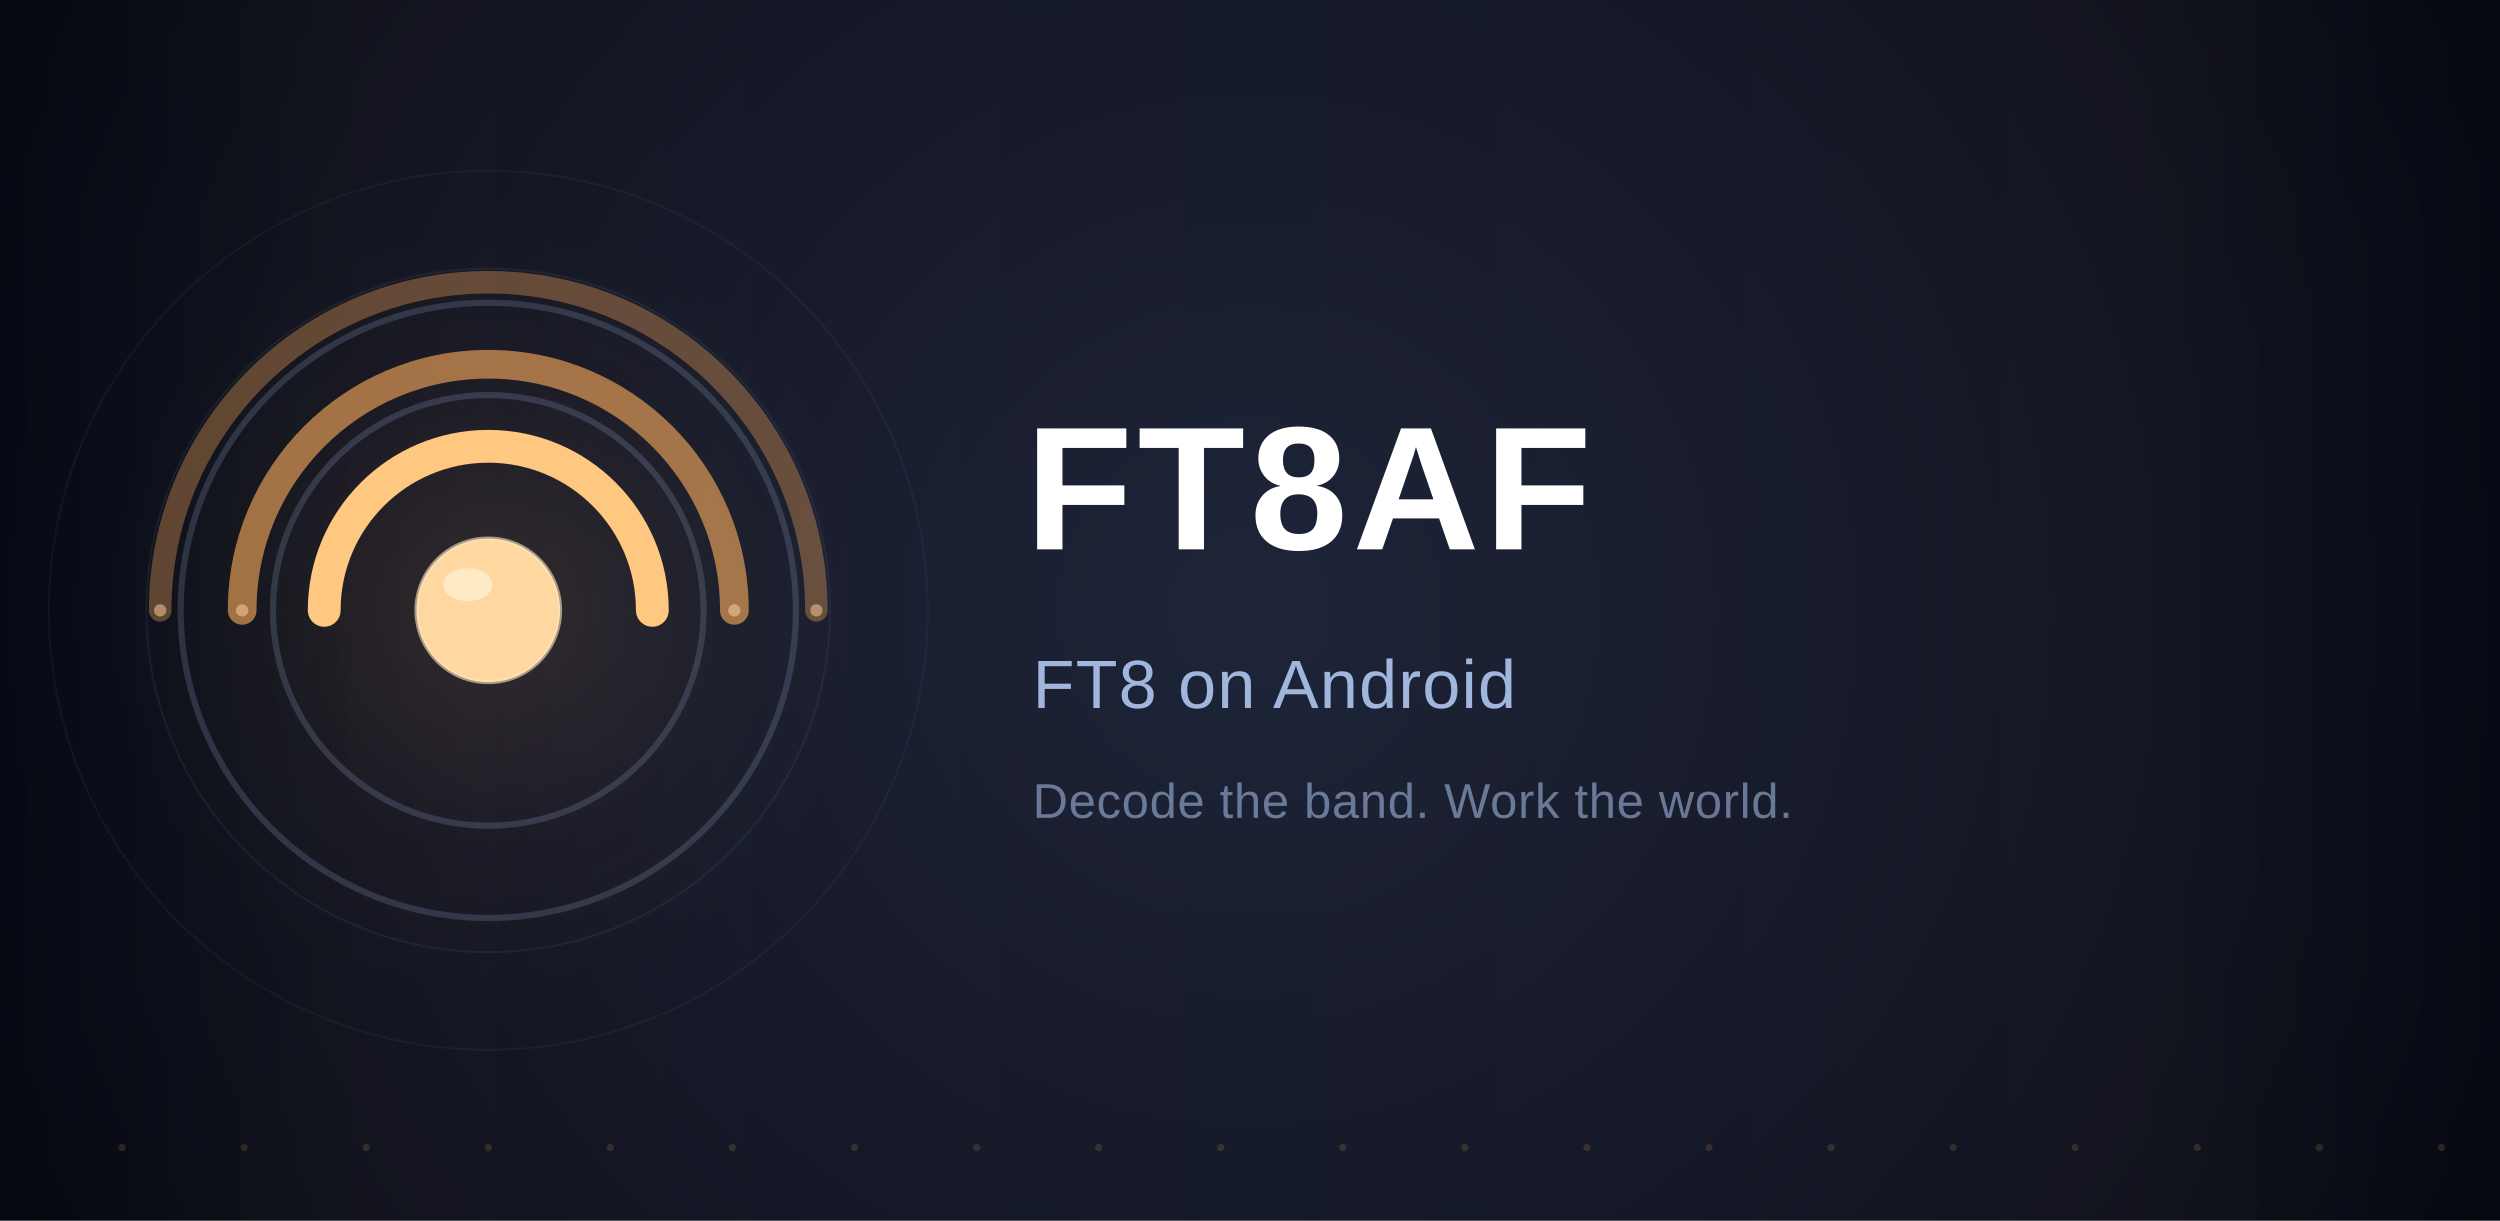
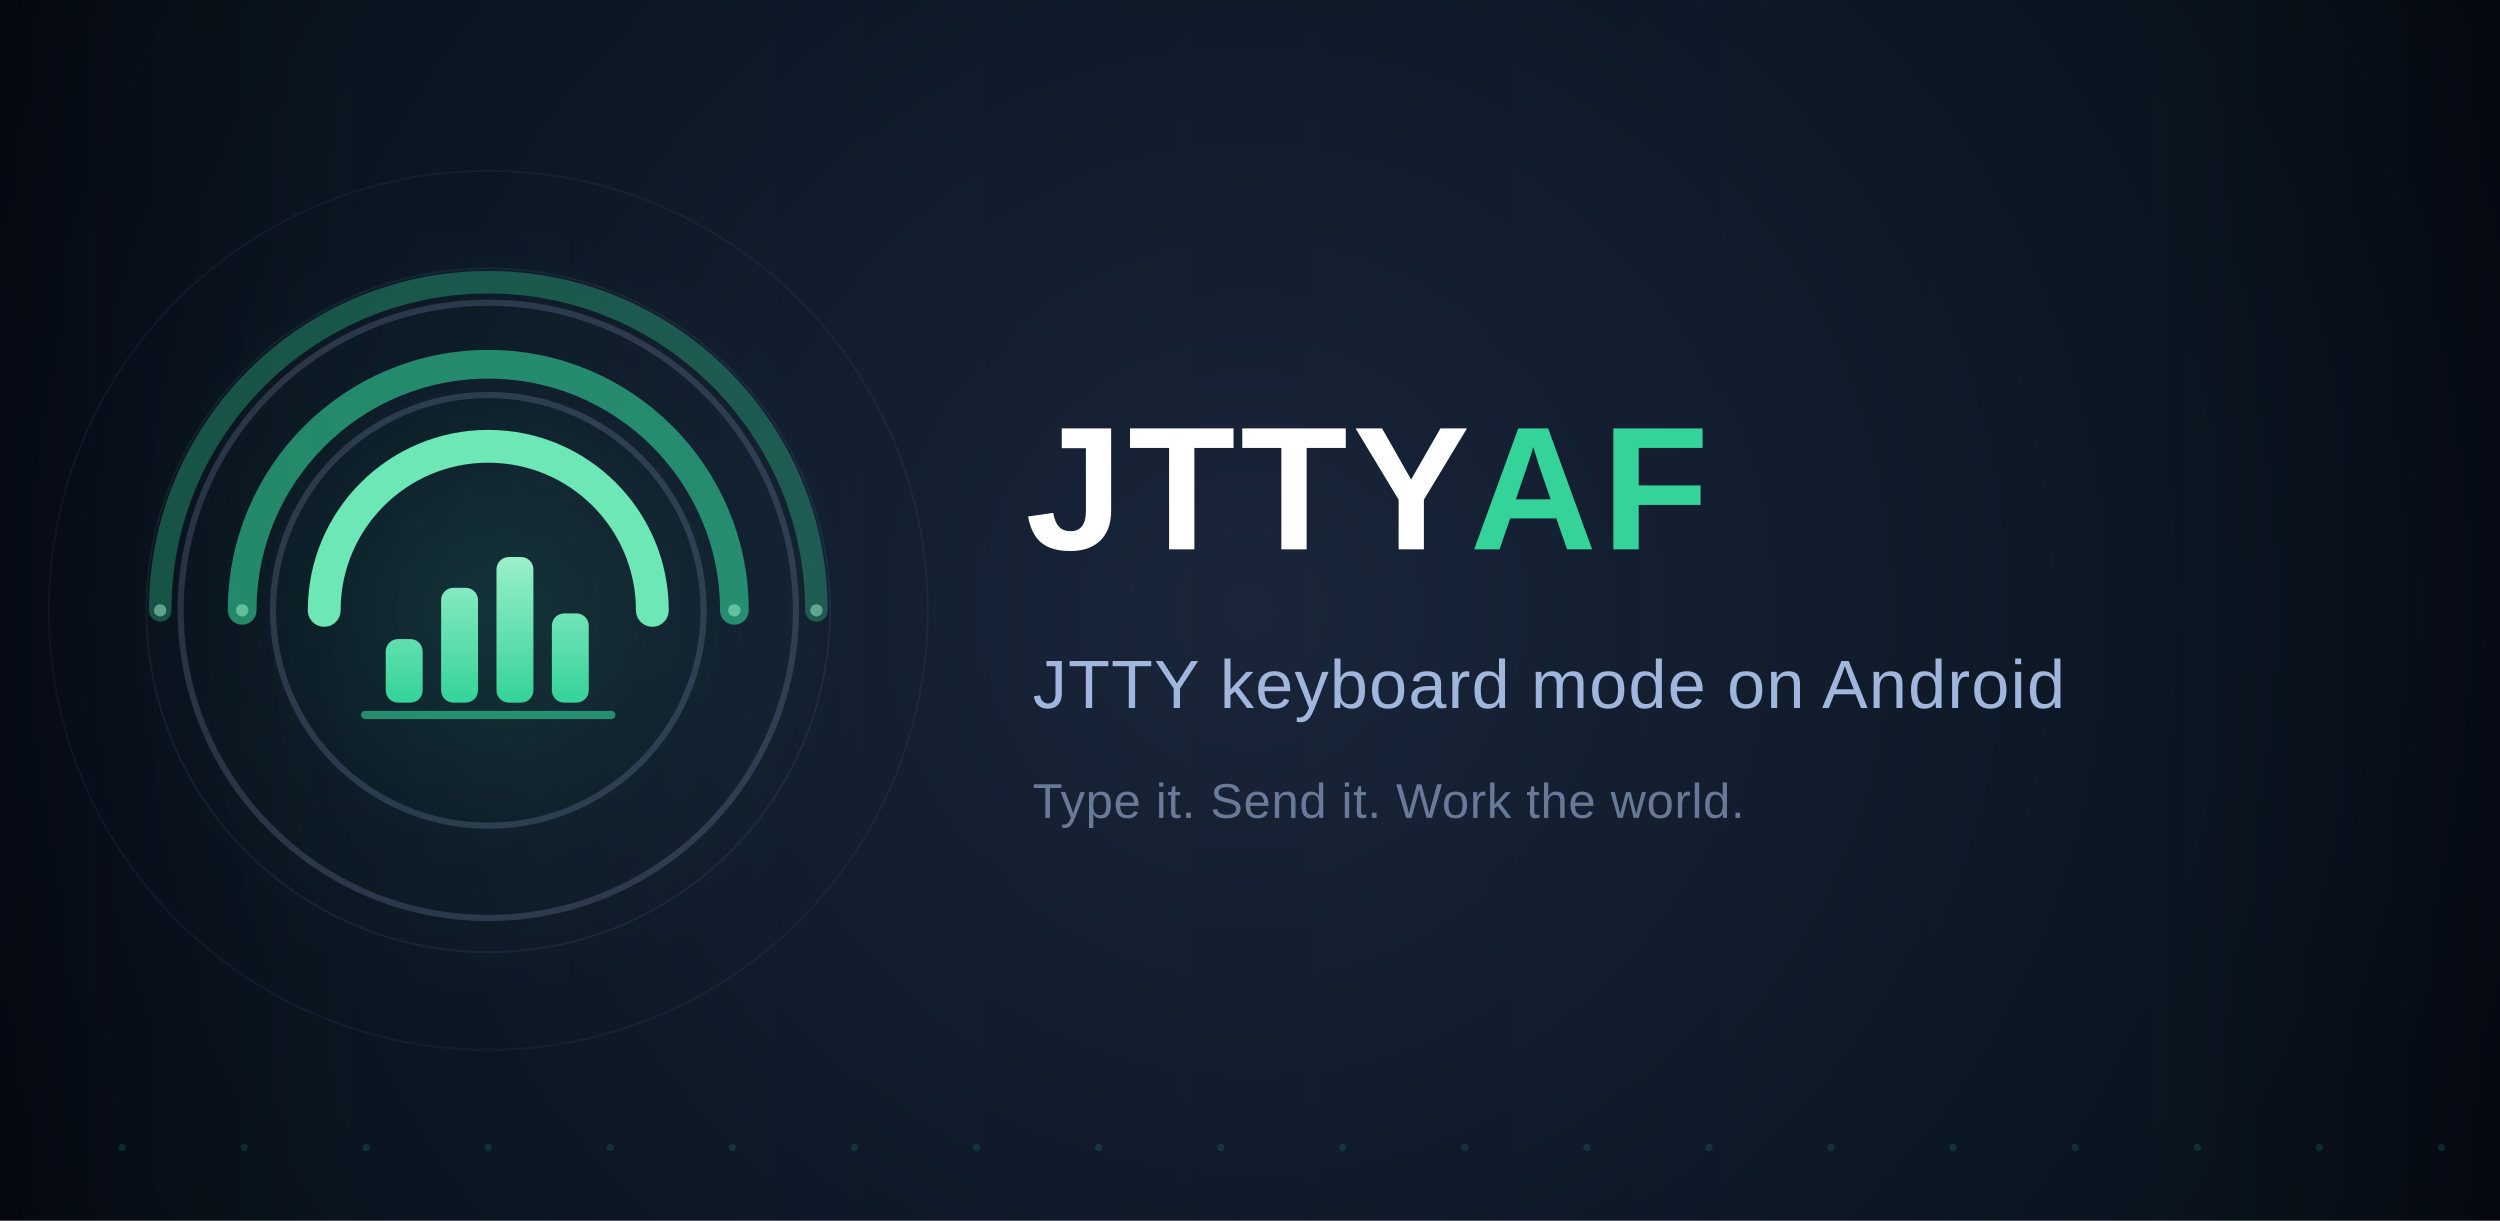
<svg xmlns="http://www.w3.org/2000/svg" width="1024" height="500" viewBox="0 0 1024 500">
  <defs>
    <radialGradient id="bg" cx="512" cy="250" r="600" gradientUnits="userSpaceOnUse">
      <stop offset="0" stop-color="#1A2238" />
      <stop offset="0.6" stop-color="#0A1020" />
      <stop offset="1" stop-color="#04070E" />
    </radialGradient>
    <radialGradient id="icon-halo" cx="200" cy="250" r="160" gradientUnits="userSpaceOnUse">
-       <stop offset="0" stop-color="#FFAF5E" stop-opacity="0.12" />
-       <stop offset="0.6" stop-color="#FFAF5E" stop-opacity="0.03" />
-       <stop offset="1" stop-color="#FFAF5E" stop-opacity="0" />
+       <stop offset="0" stop-color="#34D399" stop-opacity="0.14" />
+       <stop offset="0.6" stop-color="#34D399" stop-opacity="0.03" />
+       <stop offset="1" stop-color="#34D399" stop-opacity="0" />
    </radialGradient>
    <linearGradient id="streak" x1="0" y1="250" x2="1024" y2="250" gradientUnits="userSpaceOnUse">
-       <stop offset="0" stop-color="#FFAF5E" stop-opacity="0" />
-       <stop offset="0.15" stop-color="#FFAF5E" stop-opacity="0.04" />
-       <stop offset="0.5" stop-color="#FFAF5E" stop-opacity="0.02" />
-       <stop offset="0.85" stop-color="#FFAF5E" stop-opacity="0.04" />
-       <stop offset="1" stop-color="#FFAF5E" stop-opacity="0" />
+       <stop offset="0" stop-color="#34D399" stop-opacity="0" />
+       <stop offset="0.15" stop-color="#34D399" stop-opacity="0.04" />
+       <stop offset="0.5" stop-color="#34D399" stop-opacity="0.02" />
+       <stop offset="0.85" stop-color="#34D399" stop-opacity="0.04" />
+       <stop offset="1" stop-color="#34D399" stop-opacity="0" />
    </linearGradient>
-     <linearGradient id="disc-grad" x1="200" y1="220" x2="200" y2="280" gradientUnits="userSpaceOnUse">
-       <stop offset="0" stop-color="#FFD7A0" />
-       <stop offset="0.5" stop-color="#FFAF5E" />
-       <stop offset="1" stop-color="#FF8A2C" />
+     <linearGradient id="tone-grad" x1="0" y1="50" x2="0" y2="66" gradientUnits="userSpaceOnUse">
+       <stop offset="0" stop-color="#A7F3D0" />
+       <stop offset="1" stop-color="#34D399" />
    </linearGradient>
  </defs>
  <rect width="1024" height="500" fill="url(#bg)" />
  <rect width="1024" height="500" fill="url(#streak)" />
  <circle cx="200" cy="250" r="180" fill="none" stroke="#A0B6DC" stroke-opacity="0.06" stroke-width="0.8" />
  <circle cx="200" cy="250" r="140" fill="none" stroke="#A0B6DC" stroke-opacity="0.08" stroke-width="0.8" />
  <circle cx="200" cy="250" r="160" fill="url(#icon-halo)" />
  <g transform="translate(200,250) scale(4.2) translate(-54,-57)">
    <circle cx="54" cy="57" r="30" fill="none" stroke="#A0B6DC" stroke-opacity="0.2" stroke-width="0.6" />
    <circle cx="54" cy="57" r="21" fill="none" stroke="#A0B6DC" stroke-opacity="0.2" stroke-width="0.6" />
-     <path d="M22,57 A32,32 0 0,1 86,57" fill="none" stroke="#FFAF5E" stroke-opacity="0.333" stroke-width="2.2" stroke-linecap="round" />
-     <path d="M30,57 A24,24 0 0,1 78,57" fill="none" stroke="#FFAF5E" stroke-opacity="0.6" stroke-width="2.8" stroke-linecap="round" />
-     <path d="M38,57 A16,16 0 0,1 70,57" fill="none" stroke="#FFC880" stroke-width="3.2" stroke-linecap="round" />
-     <circle cx="54" cy="57" r="7" fill="url(#disc-grad)" />
-     <circle cx="54" cy="57" r="7" fill="none" stroke="#FFE6BE" stroke-opacity="0.6" stroke-width="0.4" />
-     <ellipse cx="52" cy="54.5" rx="2.4" ry="1.6" fill="#FFF5DC" fill-opacity="0.627" />
-     <circle cx="22" cy="57" r="0.6" fill="#FFD7A0" fill-opacity="0.5" />
-     <circle cx="86" cy="57" r="0.6" fill="#FFD7A0" fill-opacity="0.5" />
-     <circle cx="30" cy="57" r="0.6" fill="#FFD7A0" fill-opacity="0.5" />
-     <circle cx="78" cy="57" r="0.6" fill="#FFD7A0" fill-opacity="0.5" />
+     <path d="M22,57 A32,32 0 0,1 86,57" fill="none" stroke="#34D399" stroke-opacity="0.333" stroke-width="2.2" stroke-linecap="round" />
+     <path d="M30,57 A24,24 0 0,1 78,57" fill="none" stroke="#34D399" stroke-opacity="0.6" stroke-width="2.8" stroke-linecap="round" />
+     <path d="M38,57 A16,16 0 0,1 70,57" fill="none" stroke="#6EE7B7" stroke-width="3.2" stroke-linecap="round" />
+     <rect x="44" y="59.8" width="3.6" height="6.2" rx="1.2" fill="url(#tone-grad)" />
+     <rect x="49.4" y="54.8" width="3.6" height="11.2" rx="1.2" fill="url(#tone-grad)" />
+     <rect x="54.8" y="51.8" width="3.6" height="14.2" rx="1.2" fill="url(#tone-grad)" />
+     <rect x="60.2" y="57.3" width="3.6" height="8.7" rx="1.2" fill="url(#tone-grad)" />
+     <path d="M42,67.2 L66,67.2" fill="none" stroke="#34D399" stroke-opacity="0.6" stroke-width="0.8" stroke-linecap="round" />
+     <circle cx="22" cy="57" r="0.6" fill="#A7F3D0" fill-opacity="0.5" />
+     <circle cx="86" cy="57" r="0.6" fill="#A7F3D0" fill-opacity="0.5" />
+     <circle cx="30" cy="57" r="0.6" fill="#A7F3D0" fill-opacity="0.5" />
+     <circle cx="78" cy="57" r="0.6" fill="#A7F3D0" fill-opacity="0.5" />
  </g>
-   <text x="420" y="225" font-family="'SF Pro Display', 'Helvetica Neue', 'Arial', sans-serif" font-size="72" font-weight="700" fill="#FFFFFF" letter-spacing="2">FT8AF</text>
-   <text x="423" y="290" font-family="'SF Pro Display', 'Helvetica Neue', 'Arial', sans-serif" font-size="28" font-weight="400" fill="#A0B6DC" letter-spacing="0.5">FT8 on Android</text>
-   <text x="423" y="335" font-family="'SF Pro Display', 'Helvetica Neue', 'Arial', sans-serif" font-size="20" font-weight="400" fill="#A0B6DC" fill-opacity="0.6" letter-spacing="0.3">Decode the band. Work the world.</text>
-   <g fill="#FFAF5E" fill-opacity="0.15">
+   <text x="420" y="225" font-family="'SF Pro Display', 'Helvetica Neue', 'Arial', sans-serif" font-size="72" font-weight="700" fill="#FFFFFF" letter-spacing="2">JTTY<tspan fill="#34D399">AF</tspan>
+   </text>
+   <text x="423" y="290" font-family="'SF Pro Display', 'Helvetica Neue', 'Arial', sans-serif" font-size="28" font-weight="400" fill="#A0B6DC" letter-spacing="0.5">JTTY keyboard mode on Android</text>
+   <text x="423" y="335" font-family="'SF Pro Display', 'Helvetica Neue', 'Arial', sans-serif" font-size="20" font-weight="400" fill="#A0B6DC" fill-opacity="0.6" letter-spacing="0.3">Type it. Send it. Work the world.</text>
+   <g fill="#34D399" fill-opacity="0.15">
    <circle cx="50" cy="470" r="1.5" />
    <circle cx="100" cy="470" r="1.5" />
    <circle cx="150" cy="470" r="1.5" />
    <circle cx="200" cy="470" r="1.5" />
    <circle cx="250" cy="470" r="1.5" />
    <circle cx="300" cy="470" r="1.5" />
    <circle cx="350" cy="470" r="1.5" />
    <circle cx="400" cy="470" r="1.5" />
    <circle cx="450" cy="470" r="1.5" />
    <circle cx="500" cy="470" r="1.5" />
    <circle cx="550" cy="470" r="1.5" />
    <circle cx="600" cy="470" r="1.5" />
    <circle cx="650" cy="470" r="1.5" />
    <circle cx="700" cy="470" r="1.5" />
    <circle cx="750" cy="470" r="1.5" />
    <circle cx="800" cy="470" r="1.5" />
    <circle cx="850" cy="470" r="1.5" />
    <circle cx="900" cy="470" r="1.5" />
    <circle cx="950" cy="470" r="1.5" />
    <circle cx="1000" cy="470" r="1.5" />
  </g>
</svg>
